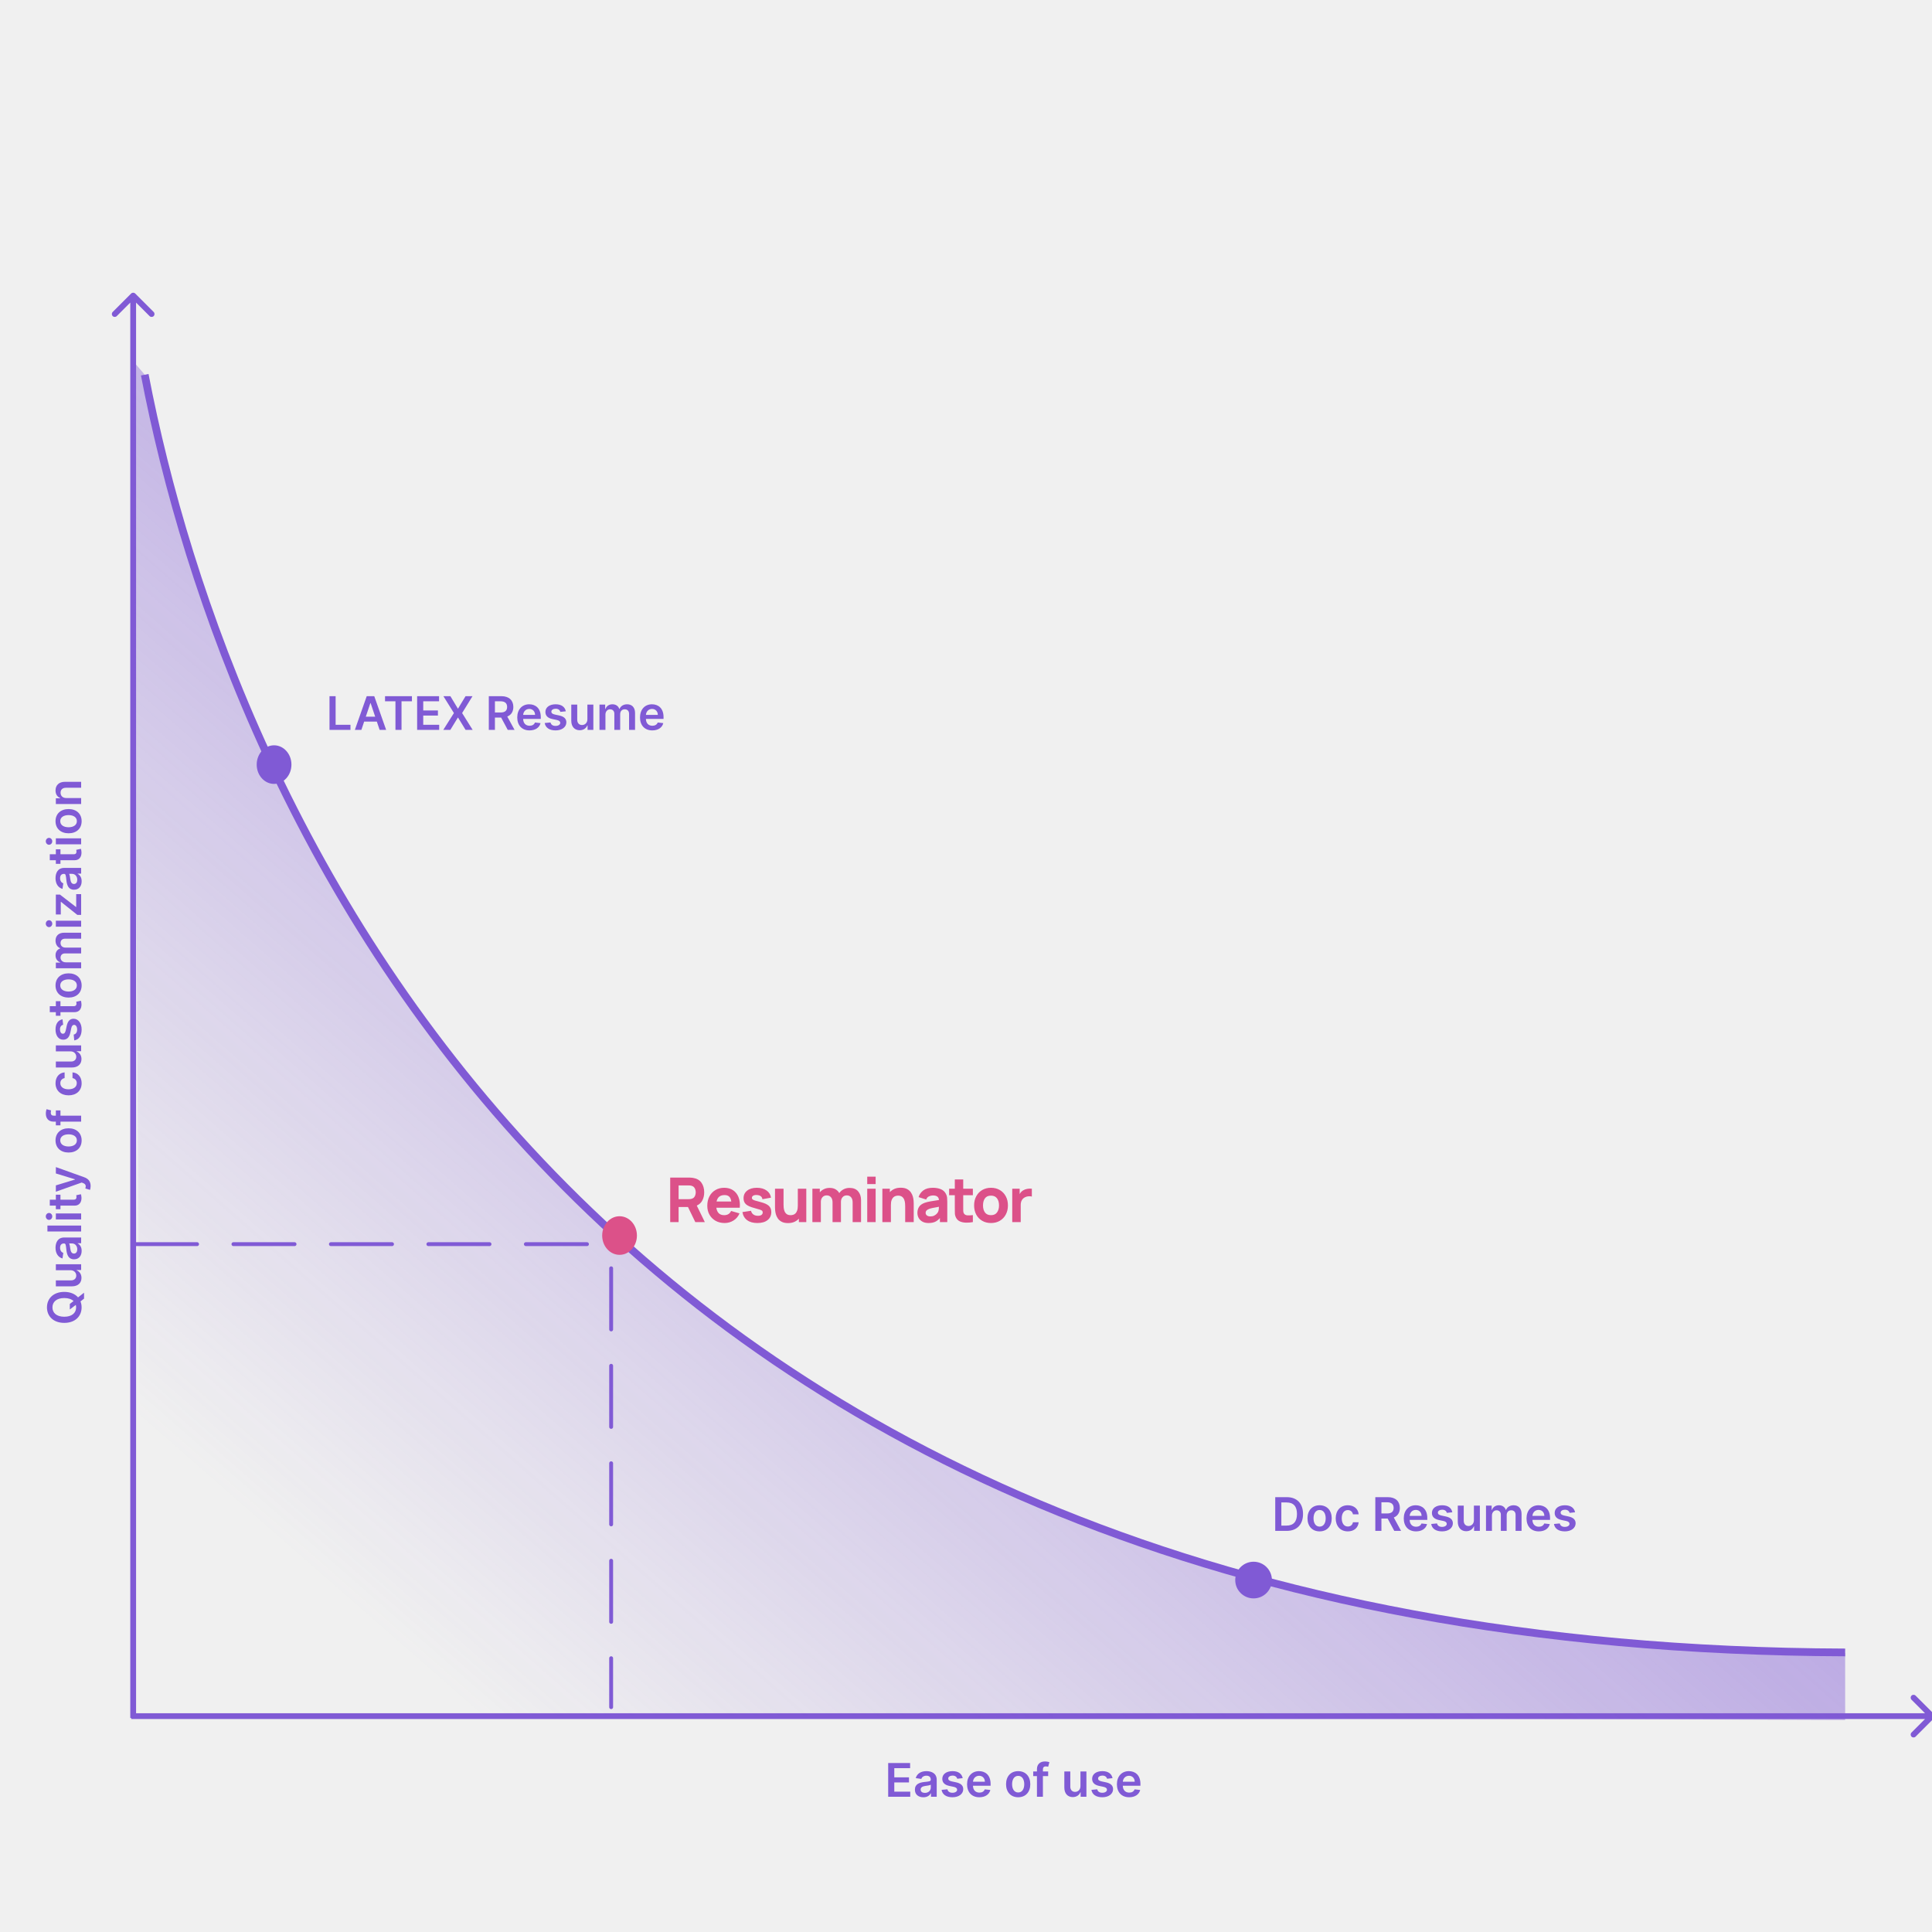
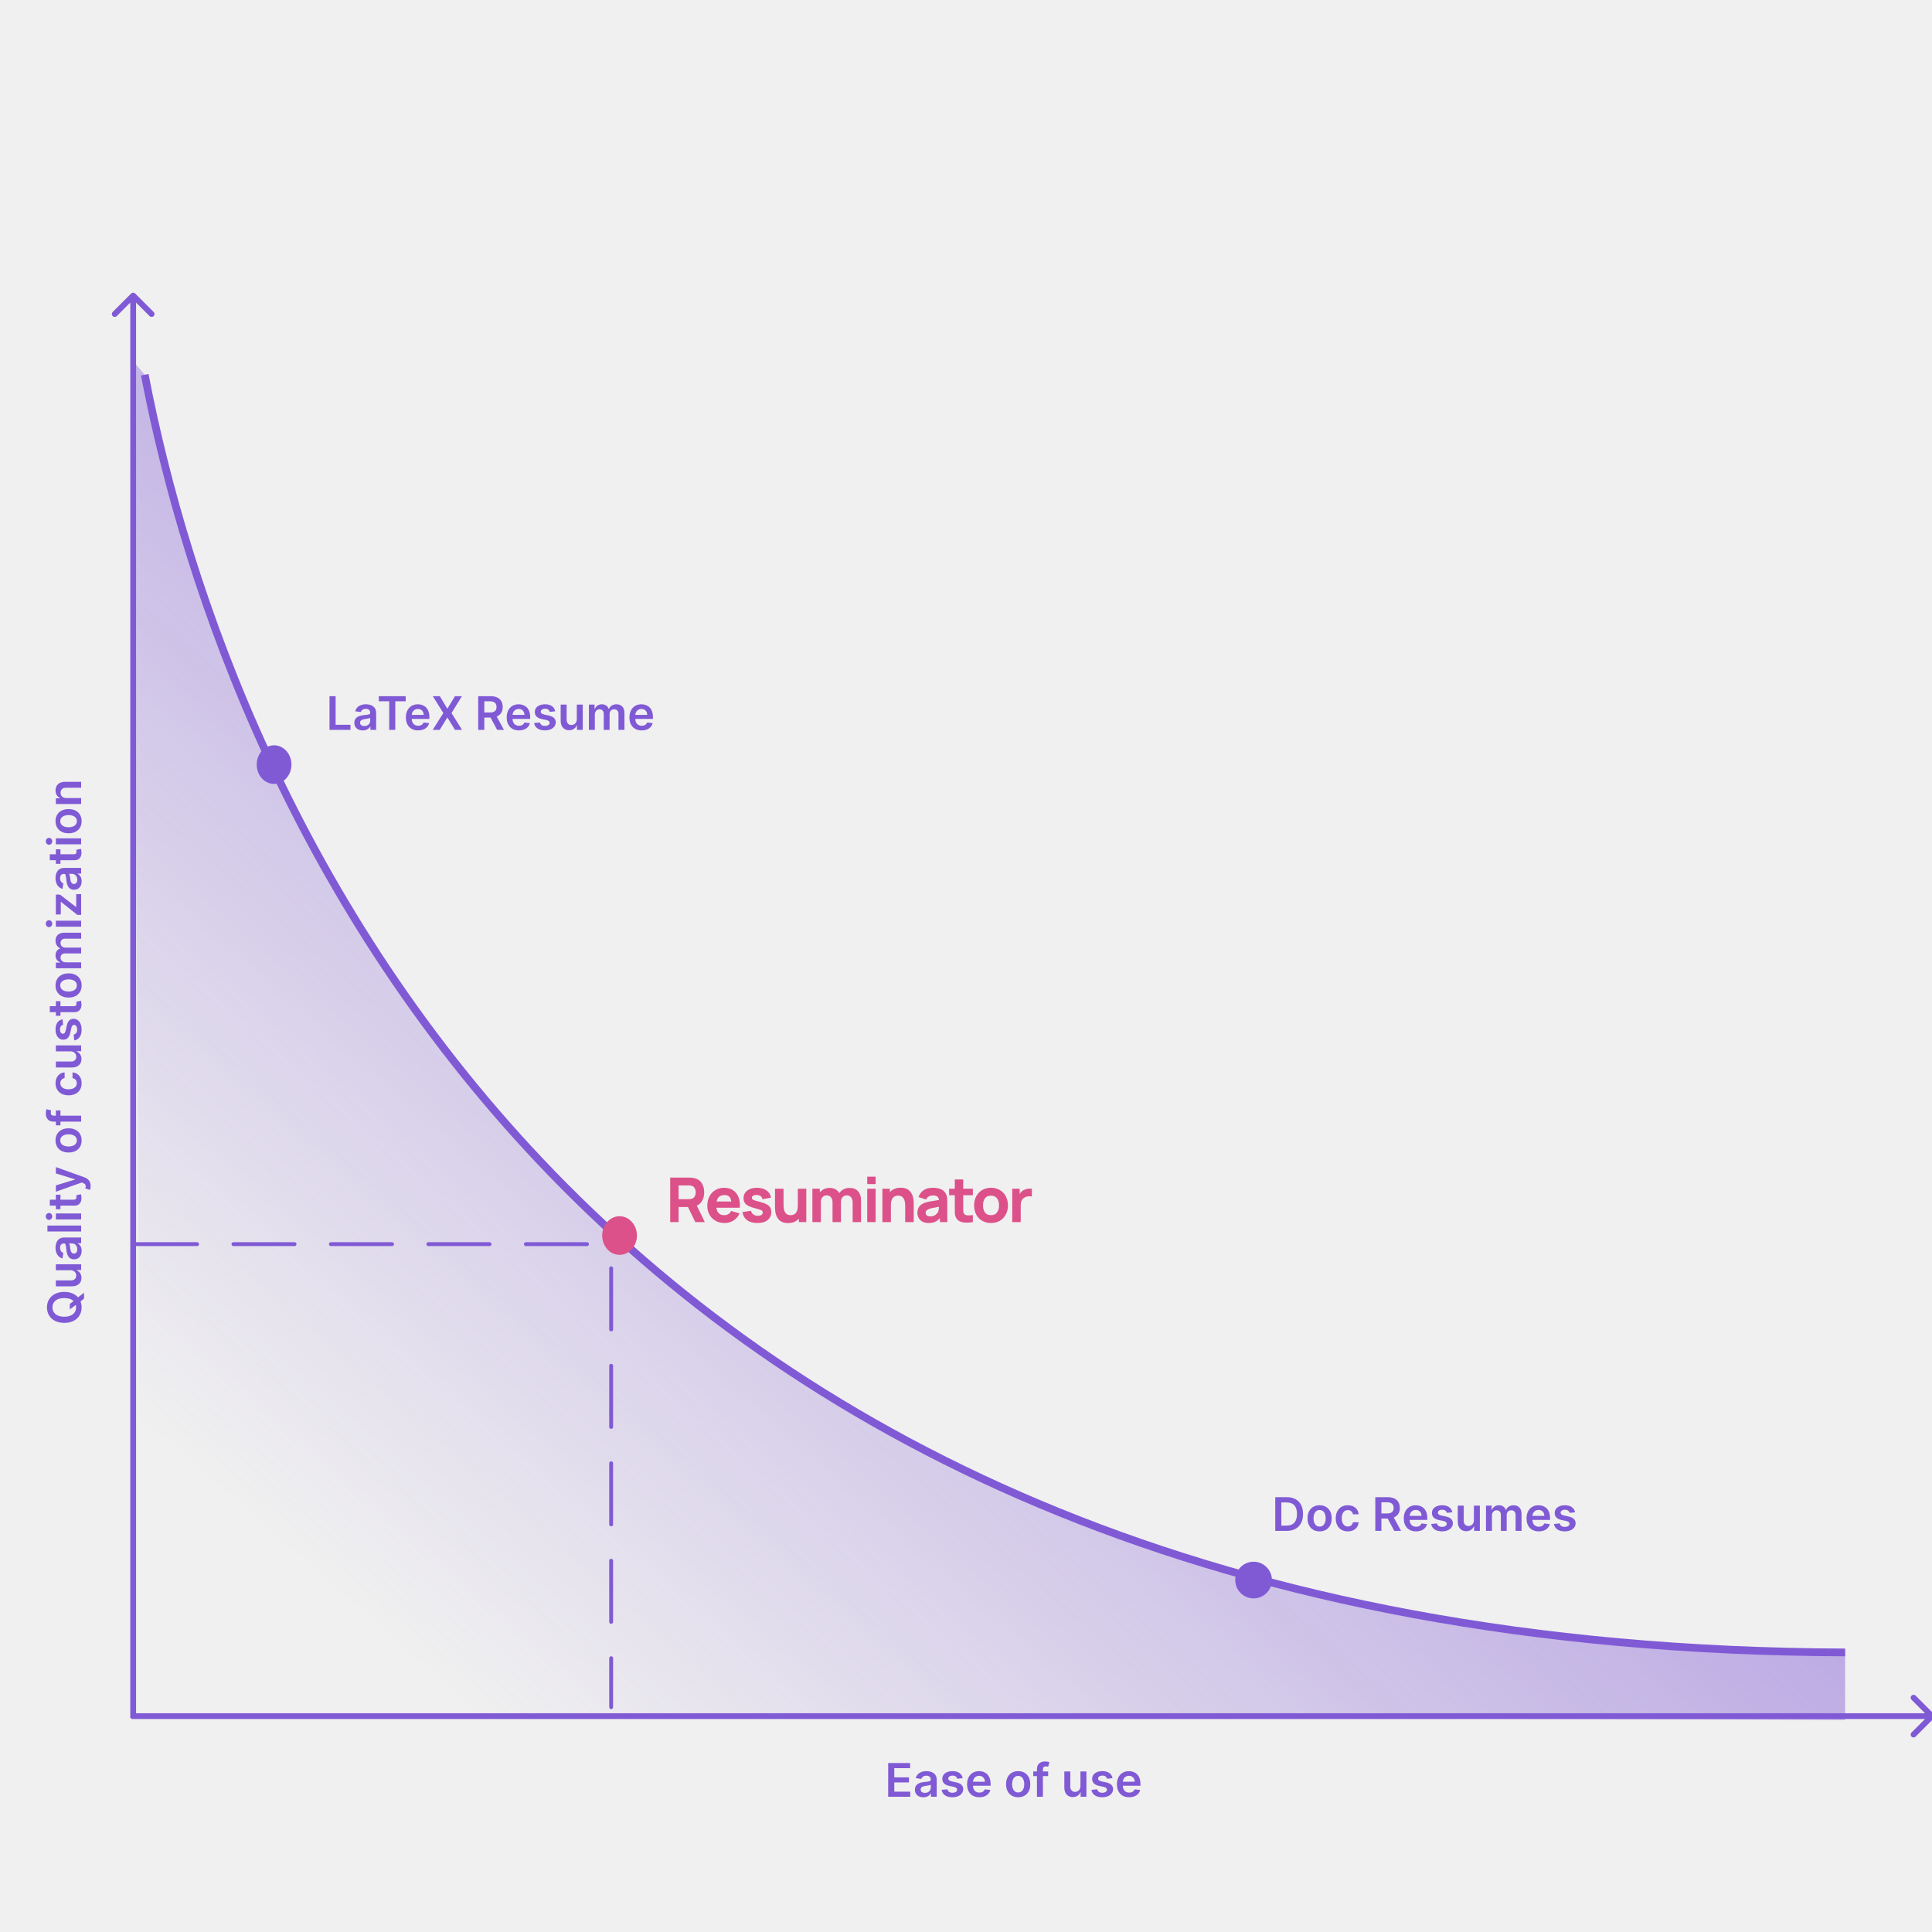
<svg xmlns="http://www.w3.org/2000/svg" width="1000" height="1000" viewBox="0 0 1000 1000" fill="none">
  <g clip-path="url(#clip0)">
    <path d="M459.722 930H471.142V927.349H462.884V922.585H470.486V919.935H462.884V915.196H471.074V912.545H459.722V930ZM477.93 930.264C479.984 930.264 481.212 929.301 481.774 928.202H481.876V930H484.842V921.239C484.842 917.778 482.021 916.739 479.524 916.739C476.771 916.739 474.658 917.966 473.976 920.352L476.857 920.761C477.163 919.866 478.033 919.099 479.541 919.099C480.973 919.099 481.757 919.832 481.757 921.119V921.17C481.757 922.057 480.828 922.099 478.518 922.347C475.979 922.619 473.55 923.378 473.55 926.327C473.55 928.901 475.433 930.264 477.93 930.264ZM478.732 927.997C477.445 927.997 476.524 927.409 476.524 926.276C476.524 925.091 477.555 924.597 478.936 924.401C479.746 924.29 481.365 924.085 481.766 923.761V925.304C481.766 926.761 480.589 927.997 478.732 927.997ZM498.291 920.369C497.865 918.153 496.092 916.739 493.024 916.739C489.871 916.739 487.723 918.29 487.732 920.71C487.723 922.619 488.899 923.881 491.413 924.401L493.646 924.869C494.848 925.134 495.411 925.619 495.411 926.361C495.411 927.256 494.439 927.929 492.973 927.929C491.558 927.929 490.638 927.315 490.374 926.139L487.365 926.429C487.749 928.832 489.768 930.256 492.982 930.256C496.254 930.256 498.564 928.56 498.572 926.08C498.564 924.213 497.362 923.071 494.891 922.534L492.658 922.057C491.328 921.759 490.8 921.298 490.808 920.54C490.8 919.653 491.78 919.04 493.067 919.04C494.49 919.04 495.24 919.815 495.479 920.676L498.291 920.369ZM506.912 930.256C509.963 930.256 512.06 928.764 512.605 926.489L509.724 926.165C509.307 927.273 508.284 927.852 506.955 927.852C504.96 927.852 503.639 926.54 503.614 924.298H512.733V923.352C512.733 918.759 509.972 916.739 506.75 916.739C503 916.739 500.554 919.491 500.554 923.531C500.554 927.639 502.966 930.256 506.912 930.256ZM503.622 922.219C503.716 920.548 504.952 919.142 506.793 919.142C508.565 919.142 509.759 920.438 509.776 922.219H503.622ZM527.006 930.256C530.842 930.256 533.279 927.554 533.279 923.506C533.279 919.449 530.842 916.739 527.006 916.739C523.171 916.739 520.734 919.449 520.734 923.506C520.734 927.554 523.171 930.256 527.006 930.256ZM527.023 927.784C524.901 927.784 523.862 925.892 523.862 923.497C523.862 921.102 524.901 919.185 527.023 919.185C529.112 919.185 530.151 921.102 530.151 923.497C530.151 925.892 529.112 927.784 527.023 927.784ZM542.528 916.909H539.81V915.878C539.81 914.855 540.236 914.284 541.386 914.284C541.872 914.284 542.281 914.395 542.537 914.472L543.159 912.085C542.759 911.949 541.881 911.727 540.815 911.727C538.54 911.727 536.724 913.031 536.724 915.673V916.909H534.79V919.295H536.724V930H539.81V919.295H542.528V916.909ZM559.241 924.494C559.241 926.489 557.818 927.477 556.455 927.477C554.972 927.477 553.983 926.429 553.983 924.767V916.909H550.898V925.244C550.898 928.389 552.688 930.17 555.261 930.17C557.222 930.17 558.602 929.139 559.199 927.673H559.335V930H562.327V916.909H559.241V924.494ZM575.846 920.369C575.42 918.153 573.647 916.739 570.579 916.739C567.425 916.739 565.278 918.29 565.286 920.71C565.278 922.619 566.454 923.881 568.968 924.401L571.201 924.869C572.403 925.134 572.965 925.619 572.965 926.361C572.965 927.256 571.994 927.929 570.528 927.929C569.113 927.929 568.192 927.315 567.928 926.139L564.92 926.429C565.303 928.832 567.323 930.256 570.536 930.256C573.809 930.256 576.119 928.56 576.127 926.08C576.119 924.213 574.917 923.071 572.445 922.534L570.212 922.057C568.883 921.759 568.354 921.298 568.363 920.54C568.354 919.653 569.335 919.04 570.621 919.04C572.045 919.04 572.795 919.815 573.033 920.676L575.846 920.369ZM584.467 930.256C587.518 930.256 589.614 928.764 590.16 926.489L587.279 926.165C586.862 927.273 585.839 927.852 584.509 927.852C582.515 927.852 581.194 926.54 581.168 924.298H590.288V923.352C590.288 918.759 587.526 916.739 584.305 916.739C580.555 916.739 578.109 919.491 578.109 923.531C578.109 927.639 580.521 930.256 584.467 930.256ZM581.177 922.219C581.271 920.548 582.506 919.142 584.347 919.142C586.12 919.142 587.313 920.438 587.33 922.219H581.177Z" fill="#805AD5" />
    <path d="M69.992 151.939C69.406 151.354 68.456 151.354 67.871 151.939L58.325 161.485C57.739 162.071 57.739 163.021 58.325 163.607C58.91 164.192 59.86 164.192 60.446 163.607L68.931 155.121L77.416 163.607C78.002 164.192 78.952 164.192 79.538 163.607C80.124 163.021 80.124 162.071 79.538 161.485L69.992 151.939ZM67.431 153L67.431 889.264L70.431 889.264L70.431 153L67.431 153Z" fill="#805AD5" />
    <path d="M1001.06 889.326C1001.65 888.741 1001.65 887.791 1001.06 887.205L991.515 877.659C990.929 877.073 989.979 877.073 989.393 877.659C988.808 878.245 988.808 879.195 989.393 879.78L997.879 888.266L989.393 896.751C988.808 897.337 988.808 898.286 989.393 898.872C989.979 899.458 990.929 899.458 991.515 898.872L1001.06 889.326ZM67.932 889.766L1000 889.766L1000 886.766L67.932 886.766L67.932 889.766Z" fill="#805AD5" />
    <path d="M33.273 668.682C27.631 668.682 24.307 672.125 24.307 676.702C24.307 681.287 27.631 684.722 33.273 684.722C38.906 684.722 42.239 681.287 42.239 676.702C42.239 675.594 42.043 674.554 41.668 673.608L43.5 672.168V669.099L40.398 671.52C38.864 669.764 36.435 668.682 33.273 668.682ZM36.136 677.776L39.239 675.415C39.349 675.824 39.401 676.25 39.401 676.702C39.401 679.54 37.244 681.543 33.273 681.543C29.301 681.543 27.145 679.54 27.145 676.702C27.145 673.855 29.301 671.861 33.273 671.861C35.42 671.861 37.031 672.44 38.062 673.429L36.136 674.912V677.776ZM36.494 657.462C38.489 657.462 39.477 658.885 39.477 660.249C39.477 661.732 38.429 662.72 36.767 662.72H28.909V665.805H37.244C40.389 665.805 42.17 664.016 42.17 661.442C42.17 659.482 41.139 658.101 39.673 657.504V657.368H42V654.376H28.909V657.462H36.494ZM42.264 647.437C42.264 645.383 41.301 644.156 40.202 643.593V643.491H42V640.525H33.239C29.778 640.525 28.739 643.346 28.739 645.843C28.739 648.596 29.966 650.71 32.352 651.391L32.761 648.511C31.866 648.204 31.099 647.335 31.099 645.826C31.099 644.394 31.832 643.61 33.119 643.61H33.17C34.057 643.61 34.099 644.539 34.347 646.849C34.619 649.388 35.378 651.817 38.327 651.817C40.901 651.817 42.264 649.934 42.264 647.437ZM39.997 646.636C39.997 647.923 39.409 648.843 38.276 648.843C37.091 648.843 36.597 647.812 36.401 646.431C36.29 645.621 36.085 644.002 35.761 643.602H37.304C38.761 643.602 39.997 644.778 39.997 646.636ZM24.546 634.337V637.423H42V634.337H24.546ZM42 631.165V628.08H28.909V631.165H42ZM27.051 629.614C27.051 628.634 26.301 627.832 25.381 627.832C24.452 627.832 23.702 628.634 23.702 629.614C23.702 630.602 24.452 631.403 25.381 631.403C26.301 631.403 27.051 630.602 27.051 629.614ZM28.909 618.37V620.952H25.773V624.038H28.909V625.896H31.296V624.038H38.574C41.037 624.055 42.247 622.265 42.179 619.947C42.153 619.069 41.983 618.464 41.872 618.131L39.46 618.651C39.503 618.822 39.58 619.171 39.58 619.555C39.58 620.33 39.307 620.952 38.062 620.952H31.296V618.37H28.909ZM46.909 613.872C46.909 611.469 45.673 610.08 43.585 609.338L28.926 604.08L28.909 607.378L38.795 610.403V610.54L28.909 613.557L28.909 616.83L42.273 612.082L42.98 612.347C44.472 612.918 44.574 613.821 44.182 615.168L46.585 615.884C46.756 615.466 46.909 614.716 46.909 613.872ZM42.256 590.275C42.256 586.44 39.554 584.002 35.506 584.002C31.449 584.002 28.739 586.44 28.739 590.275C28.739 594.11 31.449 596.548 35.506 596.548C39.554 596.548 42.256 594.11 42.256 590.275ZM39.784 590.258C39.784 592.38 37.892 593.42 35.497 593.42C33.102 593.42 31.185 592.38 31.185 590.258C31.185 588.17 33.102 587.13 35.497 587.13C37.892 587.13 39.784 588.17 39.784 590.258ZM28.909 574.753V577.472H27.878C26.855 577.472 26.284 577.045 26.284 575.895C26.284 575.409 26.395 575 26.472 574.744L24.085 574.122C23.949 574.523 23.727 575.401 23.727 576.466C23.727 578.741 25.031 580.557 27.673 580.557H28.909V582.491H31.296V580.557H42V577.472H31.296V574.753H28.909ZM42.256 560.673C42.256 557.384 40.304 555.287 37.526 555.065V558.014C38.932 558.278 39.742 559.293 39.742 560.648C39.742 562.574 38.131 563.818 35.455 563.818C32.812 563.818 31.227 562.548 31.227 560.648C31.227 559.165 32.182 558.253 33.443 558.014V555.065C30.605 555.278 28.739 557.494 28.739 560.69C28.739 564.526 31.509 566.946 35.506 566.946C39.469 566.946 42.256 564.585 42.256 560.673ZM36.494 544.188C38.489 544.188 39.477 545.612 39.477 546.975C39.477 548.458 38.429 549.447 36.767 549.447H28.909V552.532H37.244C40.389 552.532 42.17 550.742 42.17 548.168C42.17 546.208 41.139 544.827 39.673 544.231V544.094H42V541.103H28.909L28.909 544.188H36.494ZM32.369 527.584C30.153 528.01 28.739 529.783 28.739 532.851C28.739 536.004 30.29 538.152 32.71 538.143C34.619 538.152 35.881 536.976 36.401 534.462L36.869 532.229C37.133 531.027 37.619 530.464 38.361 530.464C39.256 530.464 39.929 531.436 39.929 532.902C39.929 534.317 39.315 535.237 38.139 535.501L38.429 538.51C40.832 538.126 42.256 536.107 42.256 532.893C42.256 529.621 40.56 527.311 38.08 527.303C36.213 527.311 35.071 528.513 34.534 530.984L34.057 533.217C33.758 534.547 33.298 535.075 32.54 535.067C31.653 535.075 31.04 534.095 31.04 532.808C31.04 531.385 31.815 530.635 32.676 530.396L32.369 527.584ZM28.909 518.222V520.804H25.773V523.889H28.909V525.747H31.296V523.889H38.574C41.037 523.906 42.247 522.116 42.179 519.798C42.153 518.92 41.983 518.315 41.872 517.983L39.46 518.503C39.503 518.673 39.58 519.023 39.58 519.406C39.58 520.182 39.307 520.804 38.062 520.804H31.296V518.222H28.909ZM42.256 510.072C42.256 506.237 39.554 503.799 35.506 503.799C31.449 503.799 28.739 506.237 28.739 510.072C28.739 513.907 31.449 516.344 35.506 516.344C39.554 516.344 42.256 513.907 42.256 510.072ZM39.784 510.055C39.784 512.177 37.892 513.217 35.497 513.217C33.102 513.217 31.185 512.177 31.185 510.055C31.185 507.967 33.102 506.927 35.497 506.927C37.892 506.927 39.784 507.967 39.784 510.055ZM42 501.18V498.095H34.04C32.429 498.095 31.338 497.021 31.338 495.692C31.338 494.388 32.216 493.493 33.562 493.493H42V490.467H33.835C32.361 490.467 31.338 489.589 31.338 488.098C31.338 486.854 32.071 485.865 33.69 485.865H42L42 482.771H33.213C30.29 482.771 28.739 484.459 28.739 486.862C28.739 488.763 29.676 490.212 31.134 490.791V490.928C29.651 491.43 28.739 492.7 28.739 494.464C28.739 496.22 29.642 497.533 31.134 498.078V498.232H28.909L28.909 501.18H42ZM42 479.641V476.556H28.909V479.641H42ZM27.051 478.09C27.051 477.11 26.301 476.309 25.381 476.309C24.452 476.309 23.702 477.11 23.702 478.09C23.702 479.079 24.452 479.88 25.381 479.88C26.301 479.88 27.051 479.079 27.051 478.09ZM42 473.554V462.807H39.443V469.455H39.332L31.014 463.028H28.909V473.332H31.466V466.804H31.577L40.04 473.554H42ZM42.264 456.14C42.264 454.086 41.301 452.859 40.202 452.296V452.194H42V449.228H33.239C29.778 449.228 28.739 452.049 28.739 454.546C28.739 457.299 29.966 459.413 32.352 460.094L32.761 457.214C31.866 456.907 31.099 456.038 31.099 454.529C31.099 453.097 31.832 452.313 33.119 452.313H33.17C34.057 452.313 34.099 453.242 34.347 455.552C34.619 458.092 35.378 460.521 38.327 460.521C40.901 460.521 42.264 458.637 42.264 456.14ZM39.997 455.339C39.997 456.626 39.409 457.546 38.276 457.546C37.091 457.546 36.597 456.515 36.401 455.134C36.29 454.325 36.085 452.705 35.761 452.305H37.304C38.761 452.305 39.997 453.481 39.997 455.339ZM28.909 439.589V442.171H25.773L25.773 445.256H28.909L28.909 447.114H31.296L31.296 445.256H38.574C41.037 445.273 42.247 443.484 42.179 441.165C42.153 440.288 41.983 439.683 41.872 439.35L39.46 439.87C39.503 440.04 39.58 440.39 39.58 440.773C39.58 441.549 39.307 442.171 38.062 442.171H31.296V439.589H28.909ZM42 437.009V433.923H28.909V437.009H42ZM27.051 435.457C27.051 434.477 26.301 433.676 25.381 433.676C24.452 433.676 23.702 434.477 23.702 435.457C23.702 436.446 24.452 437.247 25.381 437.247C26.301 437.247 27.051 436.446 27.051 435.457ZM42.256 425.04C42.256 421.205 39.554 418.768 35.506 418.768C31.449 418.768 28.739 421.205 28.739 425.04C28.739 428.876 31.449 431.313 35.506 431.313C39.554 431.313 42.256 428.876 42.256 425.04ZM39.784 425.023C39.784 427.146 37.892 428.185 35.497 428.185C33.102 428.185 31.185 427.146 31.185 425.023C31.185 422.935 33.102 421.896 35.497 421.896C37.892 421.896 39.784 422.935 39.784 425.023ZM34.33 413.064C32.438 413.064 31.347 411.922 31.347 410.294C31.347 408.7 32.395 407.746 34.142 407.746H42V404.661H33.665C30.528 404.652 28.739 406.442 28.739 409.143C28.739 411.104 29.676 412.45 31.134 413.047V413.2H28.909L28.909 416.149H42V413.064H34.33Z" fill="#805AD5" />
-     <path d="M170.553 377.798H181.402V375.148H173.715V360.344H170.553V377.798ZM187.044 377.798L188.484 373.494H195.047L196.496 377.798H199.871L193.717 360.344H189.814L183.669 377.798H187.044ZM189.337 370.954L191.698 363.923H191.834L194.195 370.954H189.337ZM199.293 362.994H204.688V377.798H207.825V362.994H213.22V360.344H199.293V362.994ZM215.904 377.798H227.325V375.148H219.066V370.383H226.668V367.733H219.066V362.994H227.256V360.344H215.904V377.798ZM233.124 360.344H229.502L234.948 369.071L229.434 377.798H233.082L236.968 371.449H237.104L240.991 377.798H244.656L239.193 369.071L244.57 360.344H240.965L237.104 366.736H236.968L233.124 360.344ZM253.006 377.798H256.168V371.406H259.389L262.815 377.798H266.344L262.568 370.878C264.622 370.051 265.705 368.295 265.705 365.926C265.705 362.594 263.557 360.344 259.551 360.344H253.006V377.798ZM256.168 368.781V362.986H259.065C261.426 362.986 262.483 364.068 262.483 365.926C262.483 367.784 261.426 368.781 259.082 368.781H256.168ZM274.087 378.054C277.138 378.054 279.234 376.562 279.78 374.287L276.899 373.963C276.482 375.071 275.459 375.65 274.129 375.65C272.135 375.65 270.814 374.338 270.788 372.096H279.908V371.15C279.908 366.557 277.146 364.537 273.925 364.537C270.175 364.537 267.729 367.29 267.729 371.329C267.729 375.437 270.141 378.054 274.087 378.054ZM270.797 370.017C270.891 368.346 272.127 366.94 273.967 366.94C275.74 366.94 276.933 368.236 276.95 370.017H270.797ZM292.864 368.168C292.438 365.952 290.666 364.537 287.597 364.537C284.444 364.537 282.296 366.088 282.305 368.508C282.296 370.418 283.472 371.679 285.987 372.199L288.22 372.668C289.421 372.932 289.984 373.418 289.984 374.159C289.984 375.054 289.012 375.727 287.546 375.727C286.131 375.727 285.211 375.114 284.947 373.937L281.938 374.227C282.322 376.631 284.342 378.054 287.555 378.054C290.828 378.054 293.137 376.358 293.146 373.878C293.137 372.011 291.935 370.869 289.464 370.332L287.231 369.855C285.901 369.557 285.373 369.096 285.381 368.338C285.373 367.452 286.353 366.838 287.64 366.838C289.063 366.838 289.813 367.614 290.052 368.474L292.864 368.168ZM304.033 372.293C304.033 374.287 302.61 375.275 301.247 375.275C299.764 375.275 298.775 374.227 298.775 372.565V364.707H295.69V373.043C295.69 376.187 297.479 377.969 300.053 377.969C302.014 377.969 303.394 376.937 303.991 375.471H304.127V377.798H307.119V364.707H304.033V372.293ZM310.291 377.798H313.377V369.838C313.377 368.227 314.45 367.136 315.78 367.136C317.084 367.136 317.979 368.014 317.979 369.361V377.798H321.004V369.633C321.004 368.159 321.882 367.136 323.374 367.136C324.618 367.136 325.607 367.869 325.607 369.489V377.798H328.7V369.011C328.7 366.088 327.013 364.537 324.609 364.537C322.709 364.537 321.26 365.474 320.68 366.932H320.544C320.041 365.449 318.771 364.537 317.007 364.537C315.252 364.537 313.939 365.44 313.394 366.932H313.24V364.707H310.291V377.798ZM337.626 378.054C340.677 378.054 342.774 376.562 343.319 374.287L340.438 373.963C340.021 375.071 338.998 375.65 337.668 375.65C335.674 375.65 334.353 374.338 334.328 372.096H343.447V371.15C343.447 366.557 340.685 364.537 337.464 364.537C333.714 364.537 331.268 367.29 331.268 371.329C331.268 375.437 333.68 378.054 337.626 378.054ZM334.336 370.017C334.43 368.346 335.666 366.94 337.506 366.94C339.279 366.94 340.472 368.236 340.489 370.017H334.336Z" fill="#805AD5" />
+     <path d="M170.553 377.798H181.402V375.148H173.715V360.344H170.553V377.798ZM187.777 378.062C189.831 378.062 191.058 377.099 191.621 376H191.723V377.798H194.689V369.037C194.689 365.577 191.868 364.537 189.371 364.537C186.618 364.537 184.504 365.764 183.823 368.15L186.703 368.56C187.01 367.665 187.879 366.898 189.388 366.898C190.82 366.898 191.604 367.631 191.604 368.918V368.969C191.604 369.855 190.675 369.898 188.365 370.145C185.825 370.418 183.396 371.176 183.396 374.125C183.396 376.699 185.28 378.062 187.777 378.062ZM188.578 375.795C187.291 375.795 186.371 375.207 186.371 374.074C186.371 372.889 187.402 372.395 188.783 372.199C189.592 372.088 191.212 371.883 191.612 371.56V373.102C191.612 374.56 190.436 375.795 188.578 375.795ZM196.059 362.994H201.454V377.798H204.59V362.994H209.985V360.344H196.059V362.994ZM216.43 378.054C219.482 378.054 221.578 376.562 222.124 374.287L219.243 373.963C218.825 375.071 217.803 375.65 216.473 375.65C214.479 375.65 213.158 374.338 213.132 372.096H222.252V371.15C222.252 366.557 219.49 364.537 216.269 364.537C212.519 364.537 210.073 367.29 210.073 371.329C210.073 375.437 212.484 378.054 216.43 378.054ZM213.141 370.017C213.234 368.346 214.47 366.94 216.311 366.94C218.084 366.94 219.277 368.236 219.294 370.017H213.141ZM227.64 360.344H224.018L229.464 369.071L223.95 377.798H227.597L231.484 371.449H231.62L235.506 377.798H239.171L233.708 369.071L239.086 360.344H235.481L231.62 366.736H231.484L227.64 360.344ZM247.521 377.798H250.683V371.406H253.905L257.331 377.798H260.859L257.084 370.878C259.138 370.051 260.22 368.295 260.22 365.926C260.22 362.594 258.073 360.344 254.067 360.344H247.521V377.798ZM250.683 368.781V362.986H253.581C255.942 362.986 256.999 364.068 256.999 365.926C256.999 367.784 255.942 368.781 253.598 368.781H250.683ZM268.602 378.054C271.653 378.054 273.75 376.562 274.296 374.287L271.415 373.963C270.997 375.071 269.975 375.65 268.645 375.65C266.651 375.65 265.33 374.338 265.304 372.096H274.423V371.15C274.423 366.557 271.662 364.537 268.44 364.537C264.69 364.537 262.244 367.29 262.244 371.329C262.244 375.437 264.656 378.054 268.602 378.054ZM265.313 370.017C265.406 368.346 266.642 366.94 268.483 366.94C270.256 366.94 271.449 368.236 271.466 370.017H265.313ZM287.38 368.168C286.954 365.952 285.181 364.537 282.113 364.537C278.96 364.537 276.812 366.088 276.82 368.508C276.812 370.418 277.988 371.679 280.502 372.199L282.735 372.668C283.937 372.932 284.499 373.418 284.499 374.159C284.499 375.054 283.528 375.727 282.062 375.727C280.647 375.727 279.727 375.114 279.462 373.937L276.454 374.227C276.837 376.631 278.857 378.054 282.07 378.054C285.343 378.054 287.653 376.358 287.661 373.878C287.653 372.011 286.451 370.869 283.979 370.332L281.747 369.855C280.417 369.557 279.889 369.096 279.897 368.338C279.889 367.452 280.869 366.838 282.156 366.838C283.579 366.838 284.329 367.614 284.568 368.474L287.38 368.168ZM298.549 372.293C298.549 374.287 297.126 375.275 295.762 375.275C294.279 375.275 293.291 374.227 293.291 372.565V364.707H290.205V373.043C290.205 376.187 291.995 377.969 294.569 377.969C296.529 377.969 297.91 376.937 298.506 375.471H298.643V377.798H301.634V364.707H298.549V372.293ZM304.807 377.798H307.892V369.838C307.892 368.227 308.966 367.136 310.296 367.136C311.6 367.136 312.494 368.014 312.494 369.361V377.798H315.52V369.633C315.52 368.159 316.398 367.136 317.889 367.136C319.134 367.136 320.122 367.869 320.122 369.489V377.798H323.216V369.011C323.216 366.088 321.528 364.537 319.125 364.537C317.225 364.537 315.776 365.474 315.196 366.932H315.06C314.557 365.449 313.287 364.537 311.523 364.537C309.767 364.537 308.455 365.44 307.909 366.932H307.756V364.707H304.807V377.798ZM332.141 378.054C335.193 378.054 337.289 376.562 337.835 374.287L334.954 373.963C334.536 375.071 333.514 375.65 332.184 375.65C330.19 375.65 328.869 374.338 328.843 372.096H337.962V371.15C337.962 366.557 335.201 364.537 331.979 364.537C328.229 364.537 325.783 367.29 325.783 371.329C325.783 375.437 328.195 378.054 332.141 378.054ZM328.852 370.017C328.945 368.346 330.181 366.94 332.022 366.94C333.795 366.94 334.988 368.236 335.005 370.017H328.852Z" fill="#805AD5" />
    <path d="M665.978 792.384C671.296 792.384 674.45 789.094 674.45 783.639C674.45 778.202 671.296 774.929 666.097 774.929H660.063V792.384H665.978ZM663.225 789.648V777.665H665.919C669.464 777.665 671.313 779.642 671.313 783.639C671.313 787.653 669.464 789.648 665.825 789.648H663.225ZM683.028 792.639C686.863 792.639 689.301 789.938 689.301 785.889C689.301 781.832 686.863 779.122 683.028 779.122C679.193 779.122 676.755 781.832 676.755 785.889C676.755 789.938 679.193 792.639 683.028 792.639ZM683.045 790.168C680.923 790.168 679.883 788.276 679.883 785.881C679.883 783.486 680.923 781.568 683.045 781.568C685.133 781.568 686.173 783.486 686.173 785.881C686.173 788.276 685.133 790.168 683.045 790.168ZM697.629 792.639C700.919 792.639 703.016 790.688 703.237 787.909H700.289C700.024 789.315 699.01 790.125 697.655 790.125C695.729 790.125 694.485 788.514 694.485 785.838C694.485 783.196 695.754 781.611 697.655 781.611C699.138 781.611 700.05 782.565 700.289 783.827H703.237C703.024 780.989 700.808 779.122 697.612 779.122C693.777 779.122 691.357 781.892 691.357 785.889C691.357 789.852 693.718 792.639 697.629 792.639ZM711.86 792.384H715.022V785.992H718.244L721.67 792.384H725.198L721.423 785.463C723.477 784.636 724.559 782.881 724.559 780.511C724.559 777.179 722.411 774.929 718.406 774.929H711.86V792.384ZM715.022 783.367V777.571H717.92C720.281 777.571 721.338 778.653 721.338 780.511C721.338 782.369 720.281 783.367 717.937 783.367H715.022ZM732.941 792.639C735.992 792.639 738.089 791.148 738.634 788.872L735.754 788.548C735.336 789.656 734.313 790.236 732.984 790.236C730.99 790.236 729.669 788.923 729.643 786.682H738.762V785.736C738.762 781.142 736.001 779.122 732.779 779.122C729.029 779.122 726.583 781.875 726.583 785.915C726.583 790.023 728.995 792.639 732.941 792.639ZM729.651 784.602C729.745 782.932 730.981 781.526 732.822 781.526C734.595 781.526 735.788 782.821 735.805 784.602H729.651ZM751.719 782.753C751.293 780.537 749.52 779.122 746.452 779.122C743.298 779.122 741.151 780.673 741.159 783.094C741.151 785.003 742.327 786.264 744.841 786.784L747.074 787.253C748.276 787.517 748.838 788.003 748.838 788.744C748.838 789.639 747.867 790.313 746.401 790.313C744.986 790.313 744.066 789.699 743.801 788.523L740.793 788.813C741.176 791.216 743.196 792.639 746.409 792.639C749.682 792.639 751.992 790.943 752 788.463C751.992 786.597 750.79 785.455 748.318 784.918L746.085 784.44C744.756 784.142 744.227 783.682 744.236 782.923C744.227 782.037 745.208 781.423 746.494 781.423C747.918 781.423 748.668 782.199 748.906 783.06L751.719 782.753ZM762.888 786.878C762.888 788.872 761.465 789.861 760.101 789.861C758.618 789.861 757.629 788.813 757.629 787.151V779.293H754.544V787.628C754.544 790.773 756.334 792.554 758.908 792.554C760.868 792.554 762.249 791.523 762.845 790.057H762.982V792.384H765.973V779.293H762.888V786.878ZM769.146 792.384H772.231V784.423C772.231 782.813 773.305 781.722 774.634 781.722C775.938 781.722 776.833 782.6 776.833 783.946V792.384H779.859V784.219C779.859 782.744 780.737 781.722 782.228 781.722C783.472 781.722 784.461 782.455 784.461 784.074V792.384H787.555V783.597C787.555 780.673 785.867 779.122 783.464 779.122C781.563 779.122 780.115 780.06 779.535 781.517H779.399C778.896 780.034 777.626 779.122 775.862 779.122C774.106 779.122 772.794 780.026 772.248 781.517H772.095V779.293H769.146V792.384ZM796.48 792.639C799.531 792.639 801.628 791.148 802.173 788.872L799.293 788.548C798.875 789.656 797.852 790.236 796.523 790.236C794.529 790.236 793.208 788.923 793.182 786.682H802.301V785.736C802.301 781.142 799.54 779.122 796.318 779.122C792.568 779.122 790.122 781.875 790.122 785.915C790.122 790.023 792.534 792.639 796.48 792.639ZM793.191 784.602C793.284 782.932 794.52 781.526 796.361 781.526C798.134 781.526 799.327 782.821 799.344 784.602H793.191ZM815.258 782.753C814.832 780.537 813.059 779.122 809.991 779.122C806.838 779.122 804.69 780.673 804.698 783.094C804.69 785.003 805.866 786.264 808.38 786.784L810.613 787.253C811.815 787.517 812.377 788.003 812.377 788.744C812.377 789.639 811.406 790.313 809.94 790.313C808.525 790.313 807.605 789.699 807.34 788.523L804.332 788.813C804.715 791.216 806.735 792.639 809.948 792.639C813.221 792.639 815.531 790.943 815.539 788.463C815.531 786.597 814.329 785.455 811.857 784.918L809.624 784.44C808.295 784.142 807.767 783.682 807.775 782.923C807.767 782.037 808.747 781.423 810.034 781.423C811.457 781.423 812.207 782.199 812.445 783.06L815.258 782.753Z" fill="#805AD5" />
    <path d="M346.895 632.554H351.247V624.746H356.095L359.887 632.554H364.815L360.655 624.01C361.967 623.413 362.933 622.512 363.551 621.306C364.181 620.09 364.495 618.698 364.495 617.13C364.495 615.189 364.021 613.536 363.071 612.17C362.122 610.805 360.613 609.962 358.543 609.642C358.245 609.589 357.903 609.557 357.519 609.546C357.146 609.525 356.847 609.514 356.623 609.514H346.895V632.554ZM351.247 620.682V613.578H356.431C356.655 613.578 356.901 613.589 357.167 613.61C357.434 613.632 357.679 613.674 357.903 613.738C358.49 613.898 358.943 614.17 359.263 614.554C359.583 614.928 359.802 615.349 359.919 615.818C360.047 616.277 360.111 616.714 360.111 617.13C360.111 617.546 360.047 617.989 359.919 618.458C359.802 618.917 359.583 619.338 359.263 619.722C358.943 620.096 358.49 620.362 357.903 620.522C357.679 620.586 357.434 620.629 357.167 620.65C356.901 620.672 356.655 620.682 356.431 620.682H351.247ZM375.085 633.034C376.749 633.034 378.279 632.597 379.677 631.722C381.085 630.848 382.114 629.621 382.765 628.042L378.413 626.794C377.751 628.245 376.557 628.97 374.829 628.97C373.645 628.97 372.711 628.64 372.029 627.978C371.357 627.317 370.941 626.368 370.781 625.13H382.909C383.09 623.04 382.877 621.221 382.269 619.674C381.661 618.128 380.722 616.928 379.453 616.074C378.183 615.221 376.642 614.794 374.829 614.794C373.122 614.794 371.613 615.184 370.301 615.962C368.989 616.73 367.959 617.813 367.213 619.21C366.466 620.608 366.093 622.25 366.093 624.138C366.093 625.866 366.471 627.402 367.229 628.746C367.997 630.08 369.053 631.13 370.397 631.898C371.751 632.656 373.314 633.034 375.085 633.034ZM375.021 618.57C376.066 618.57 376.866 618.832 377.421 619.354C377.986 619.877 378.349 620.725 378.509 621.898H370.893C371.351 619.68 372.727 618.57 375.021 618.57ZM391.994 633.034C394.255 633.034 396.026 632.528 397.306 631.514C398.586 630.501 399.226 629.109 399.226 627.338C399.226 625.994 398.81 624.933 397.978 624.154C397.156 623.376 395.759 622.73 393.786 622.218C392.442 621.877 391.439 621.6 390.778 621.386C390.127 621.173 389.695 620.965 389.482 620.762C389.279 620.56 389.178 620.309 389.178 620.01C389.178 619.509 389.418 619.125 389.898 618.858C390.388 618.592 391.034 618.485 391.834 618.538C393.53 618.666 394.458 619.392 394.618 620.714L399.066 619.914C398.842 618.346 398.074 617.104 396.762 616.186C395.45 615.258 393.775 614.794 391.738 614.794C389.647 614.794 387.978 615.285 386.73 616.266C385.482 617.248 384.858 618.57 384.858 620.234C384.858 621.557 385.29 622.602 386.154 623.37C387.018 624.128 388.506 624.778 390.618 625.322C391.866 625.653 392.783 625.92 393.37 626.122C393.967 626.325 394.351 626.533 394.522 626.746C394.692 626.949 394.778 627.221 394.778 627.562C394.778 628.106 394.564 628.533 394.138 628.842C393.711 629.141 393.103 629.29 392.314 629.29C391.354 629.29 390.559 629.061 389.93 628.602C389.311 628.144 388.911 627.509 388.73 626.698L384.282 627.37C384.57 629.173 385.38 630.57 386.714 631.562C388.058 632.544 389.818 633.034 391.994 633.034ZM407.894 633.066C409.142 633.066 410.23 632.858 411.158 632.442C412.086 632.026 412.864 631.472 413.494 630.778V632.554H417.334V615.274H412.95V624.042C412.95 625.109 412.827 625.973 412.582 626.634C412.347 627.285 412.043 627.781 411.67 628.122C411.296 628.453 410.896 628.677 410.47 628.794C410.043 628.912 409.643 628.97 409.27 628.97C408.342 628.97 407.622 628.762 407.11 628.346C406.608 627.93 406.246 627.413 406.022 626.794C405.798 626.176 405.664 625.562 405.622 624.954C405.579 624.336 405.558 623.829 405.558 623.434V615.274H401.142V624.97C401.142 625.258 401.163 625.717 401.206 626.346C401.248 626.976 401.371 627.674 401.574 628.442C401.776 629.2 402.112 629.93 402.582 630.634C403.062 631.338 403.728 631.92 404.582 632.378C405.435 632.837 406.539 633.066 407.894 633.066ZM420.493 632.554H424.877V622.09C424.877 621.098 425.149 620.293 425.693 619.674C426.248 619.045 426.979 618.73 427.885 618.73C428.835 618.73 429.576 619.05 430.109 619.69C430.653 620.32 430.925 621.205 430.925 622.346V632.554H435.277V622.09C435.277 621.098 435.549 620.293 436.093 619.674C436.648 619.045 437.379 618.73 438.285 618.73C439.235 618.73 439.976 619.05 440.509 619.69C441.053 620.32 441.325 621.205 441.325 622.346V632.554H445.677V621.194C445.677 619.306 445.171 617.781 444.157 616.618C443.155 615.445 441.667 614.858 439.693 614.858C438.584 614.858 437.565 615.098 436.637 615.578C435.709 616.058 434.968 616.714 434.413 617.546C433.965 616.736 433.325 616.085 432.493 615.594C431.661 615.104 430.627 614.858 429.389 614.858C428.344 614.858 427.384 615.066 426.509 615.482C425.635 615.888 424.909 616.448 424.333 617.162V615.274H420.493V632.554ZM448.878 612.874H453.23V609.034H448.878V612.874ZM448.878 632.554H453.23V615.274H448.878V632.554ZM456.715 632.554H461.131V623.786C461.131 622.709 461.248 621.845 461.483 621.194C461.728 620.544 462.037 620.053 462.411 619.722C462.784 619.381 463.184 619.152 463.611 619.034C464.037 618.917 464.437 618.858 464.811 618.858C465.739 618.858 466.453 619.066 466.955 619.482C467.467 619.898 467.835 620.416 468.059 621.034C468.283 621.653 468.416 622.272 468.459 622.89C468.501 623.498 468.523 624 468.523 624.394V632.554H472.939V622.858C472.939 622.57 472.917 622.112 472.875 621.482C472.832 620.853 472.709 620.16 472.507 619.402C472.304 618.634 471.963 617.898 471.483 617.194C471.013 616.49 470.352 615.909 469.499 615.45C468.645 614.992 467.541 614.762 466.187 614.762C464.939 614.762 463.851 614.97 462.923 615.386C461.995 615.802 461.216 616.357 460.587 617.05V615.274H456.715V632.554ZM480.61 633.034C481.944 633.034 483.064 632.832 483.97 632.426C484.888 632.01 485.73 631.349 486.498 630.442V632.554H490.306V621.994C490.306 621.205 490.274 620.49 490.21 619.85C490.146 619.21 489.944 618.57 489.602 617.93C488.994 616.778 488.098 615.968 486.914 615.498C485.73 615.029 484.376 614.794 482.85 614.794C480.77 614.794 479.128 615.242 477.922 616.138C476.717 617.034 475.896 618.197 475.458 619.626L479.394 620.874C479.672 620.085 480.157 619.536 480.85 619.226C481.544 618.917 482.21 618.762 482.85 618.762C483.874 618.762 484.637 618.954 485.138 619.338C485.64 619.712 485.933 620.304 486.018 621.114C484.397 621.349 482.968 621.578 481.73 621.802C480.493 622.016 479.458 622.272 478.626 622.57C477.24 623.082 476.264 623.781 475.698 624.666C475.133 625.541 474.85 626.581 474.85 627.786C474.85 628.746 475.069 629.626 475.506 630.426C475.954 631.216 476.605 631.85 477.458 632.33C478.322 632.8 479.373 633.034 480.61 633.034ZM481.538 629.61C480.792 629.61 480.2 629.445 479.762 629.114C479.325 628.773 479.106 628.309 479.106 627.722C479.106 627.285 479.245 626.912 479.522 626.602C479.8 626.282 480.258 625.994 480.898 625.738C481.389 625.557 481.992 625.392 482.706 625.242C483.432 625.082 484.525 624.88 485.986 624.634C485.976 625.05 485.944 625.509 485.89 626.01C485.837 626.501 485.72 626.933 485.538 627.306C485.421 627.552 485.197 627.856 484.866 628.218C484.546 628.581 484.109 628.906 483.554 629.194C483.01 629.472 482.338 629.61 481.538 629.61ZM503.555 632.554V628.938C502.531 629.077 501.597 629.12 500.755 629.066C499.912 629.013 499.299 628.682 498.915 628.074C498.712 627.754 498.6 627.328 498.579 626.794C498.568 626.25 498.563 625.642 498.563 624.97V618.634H503.555V615.274H498.563V610.474H494.211V615.274H491.267V618.634H494.211V625.226C494.211 626.261 494.221 627.189 494.243 628.01C494.264 628.821 494.488 629.621 494.915 630.41C495.384 631.253 496.067 631.866 496.963 632.25C497.869 632.624 498.893 632.821 500.035 632.842C501.187 632.874 502.36 632.778 503.555 632.554ZM512.933 633.034C514.661 633.034 516.181 632.65 517.493 631.882C518.815 631.104 519.845 630.032 520.581 628.666C521.327 627.29 521.701 625.706 521.701 623.914C521.701 622.133 521.333 620.56 520.597 619.194C519.861 617.818 518.831 616.741 517.509 615.962C516.197 615.184 514.671 614.794 512.933 614.794C511.226 614.794 509.717 615.178 508.405 615.946C507.093 616.714 506.063 617.786 505.317 619.162C504.57 620.528 504.197 622.112 504.197 623.914C504.197 625.696 504.559 627.274 505.285 628.65C506.021 630.016 507.045 631.088 508.357 631.866C509.669 632.645 511.194 633.034 512.933 633.034ZM512.933 628.97C511.578 628.97 510.549 628.517 509.845 627.61C509.151 626.693 508.805 625.461 508.805 623.914C508.805 622.41 509.135 621.194 509.797 620.266C510.469 619.328 511.514 618.858 512.933 618.858C514.309 618.858 515.343 619.317 516.037 620.234C516.741 621.152 517.093 622.378 517.093 623.914C517.093 625.397 516.746 626.613 516.053 627.562C515.37 628.501 514.33 628.97 512.933 628.97ZM523.939 632.554H528.323V623.722C528.323 621.717 529.112 620.352 530.691 619.626C531.203 619.381 531.774 619.237 532.403 619.194C533.043 619.141 533.603 619.189 534.083 619.338V615.274C533.304 615.178 532.526 615.2 531.747 615.338C530.968 615.466 530.264 615.722 529.635 616.106C529.23 616.341 528.872 616.624 528.563 616.954C528.264 617.285 528.003 617.653 527.779 618.058V615.274H523.939V632.554Z" fill="#DC5189" />
    <path d="M955.045 855.623C302.285 853.523 118.335 418.949 75.238 194.314L68.931 186.966L73.136 887.114L955.045 890.263V855.623Z" fill="url(#paint0_linear)" />
    <path d="M74.925 193.959C118.037 418.604 302.053 853.198 955.045 855.298" stroke="#805AD5" stroke-width="4" />
    <ellipse cx="141.858" cy="395.757" rx="8.991" ry="9.99" fill="#805AD5" />
    <ellipse cx="320.679" cy="639.513" rx="8.991" ry="9.99" fill="#DC5189" />
    <circle cx="648.851" cy="817.835" r="9.491" fill="#805AD5" />
    <line x1="316.331" y1="656.477" x2="316.331" y2="688.112" stroke="#805AD5" stroke-width="2" stroke-linecap="round" />
    <line x1="316.331" y1="706.93" x2="316.331" y2="738.565" stroke="#805AD5" stroke-width="2" stroke-linecap="round" />
    <line x1="316.331" y1="757.383" x2="316.331" y2="789.018" stroke="#805AD5" stroke-width="2" stroke-linecap="round" />
    <line x1="316.331" y1="807.836" x2="316.331" y2="839.471" stroke="#805AD5" stroke-width="2" stroke-linecap="round" />
    <line x1="316.331" y1="858.289" x2="316.331" y2="883.617" stroke="#805AD5" stroke-width="2" stroke-linecap="round" />
    <line x1="70.373" y1="643.966" x2="102.008" y2="643.966" stroke="#805AD5" stroke-width="2" stroke-linecap="round" />
    <line x1="120.826" y1="643.966" x2="152.461" y2="643.966" stroke="#805AD5" stroke-width="2" stroke-linecap="round" />
    <line x1="171.279" y1="643.966" x2="202.914" y2="643.966" stroke="#805AD5" stroke-width="2" stroke-linecap="round" />
    <line x1="221.732" y1="643.966" x2="253.368" y2="643.966" stroke="#805AD5" stroke-width="2" stroke-linecap="round" />
    <line x1="272.185" y1="643.966" x2="303.82" y2="643.966" stroke="#805AD5" stroke-width="2" stroke-linecap="round" />
  </g>
  <defs>
    <linearGradient id="paint0_linear" x1="955.045" y1="86.195" x2="250.827" y2="891.224" gradientUnits="userSpaceOnUse">
      <stop stop-color="#805AD5" />
      <stop offset="1" stop-color="#805AD5" stop-opacity="0" />
    </linearGradient>
    <clipPath id="clip0">
      <rect width="1000" height="1000" fill="white" />
    </clipPath>
  </defs>
</svg>
